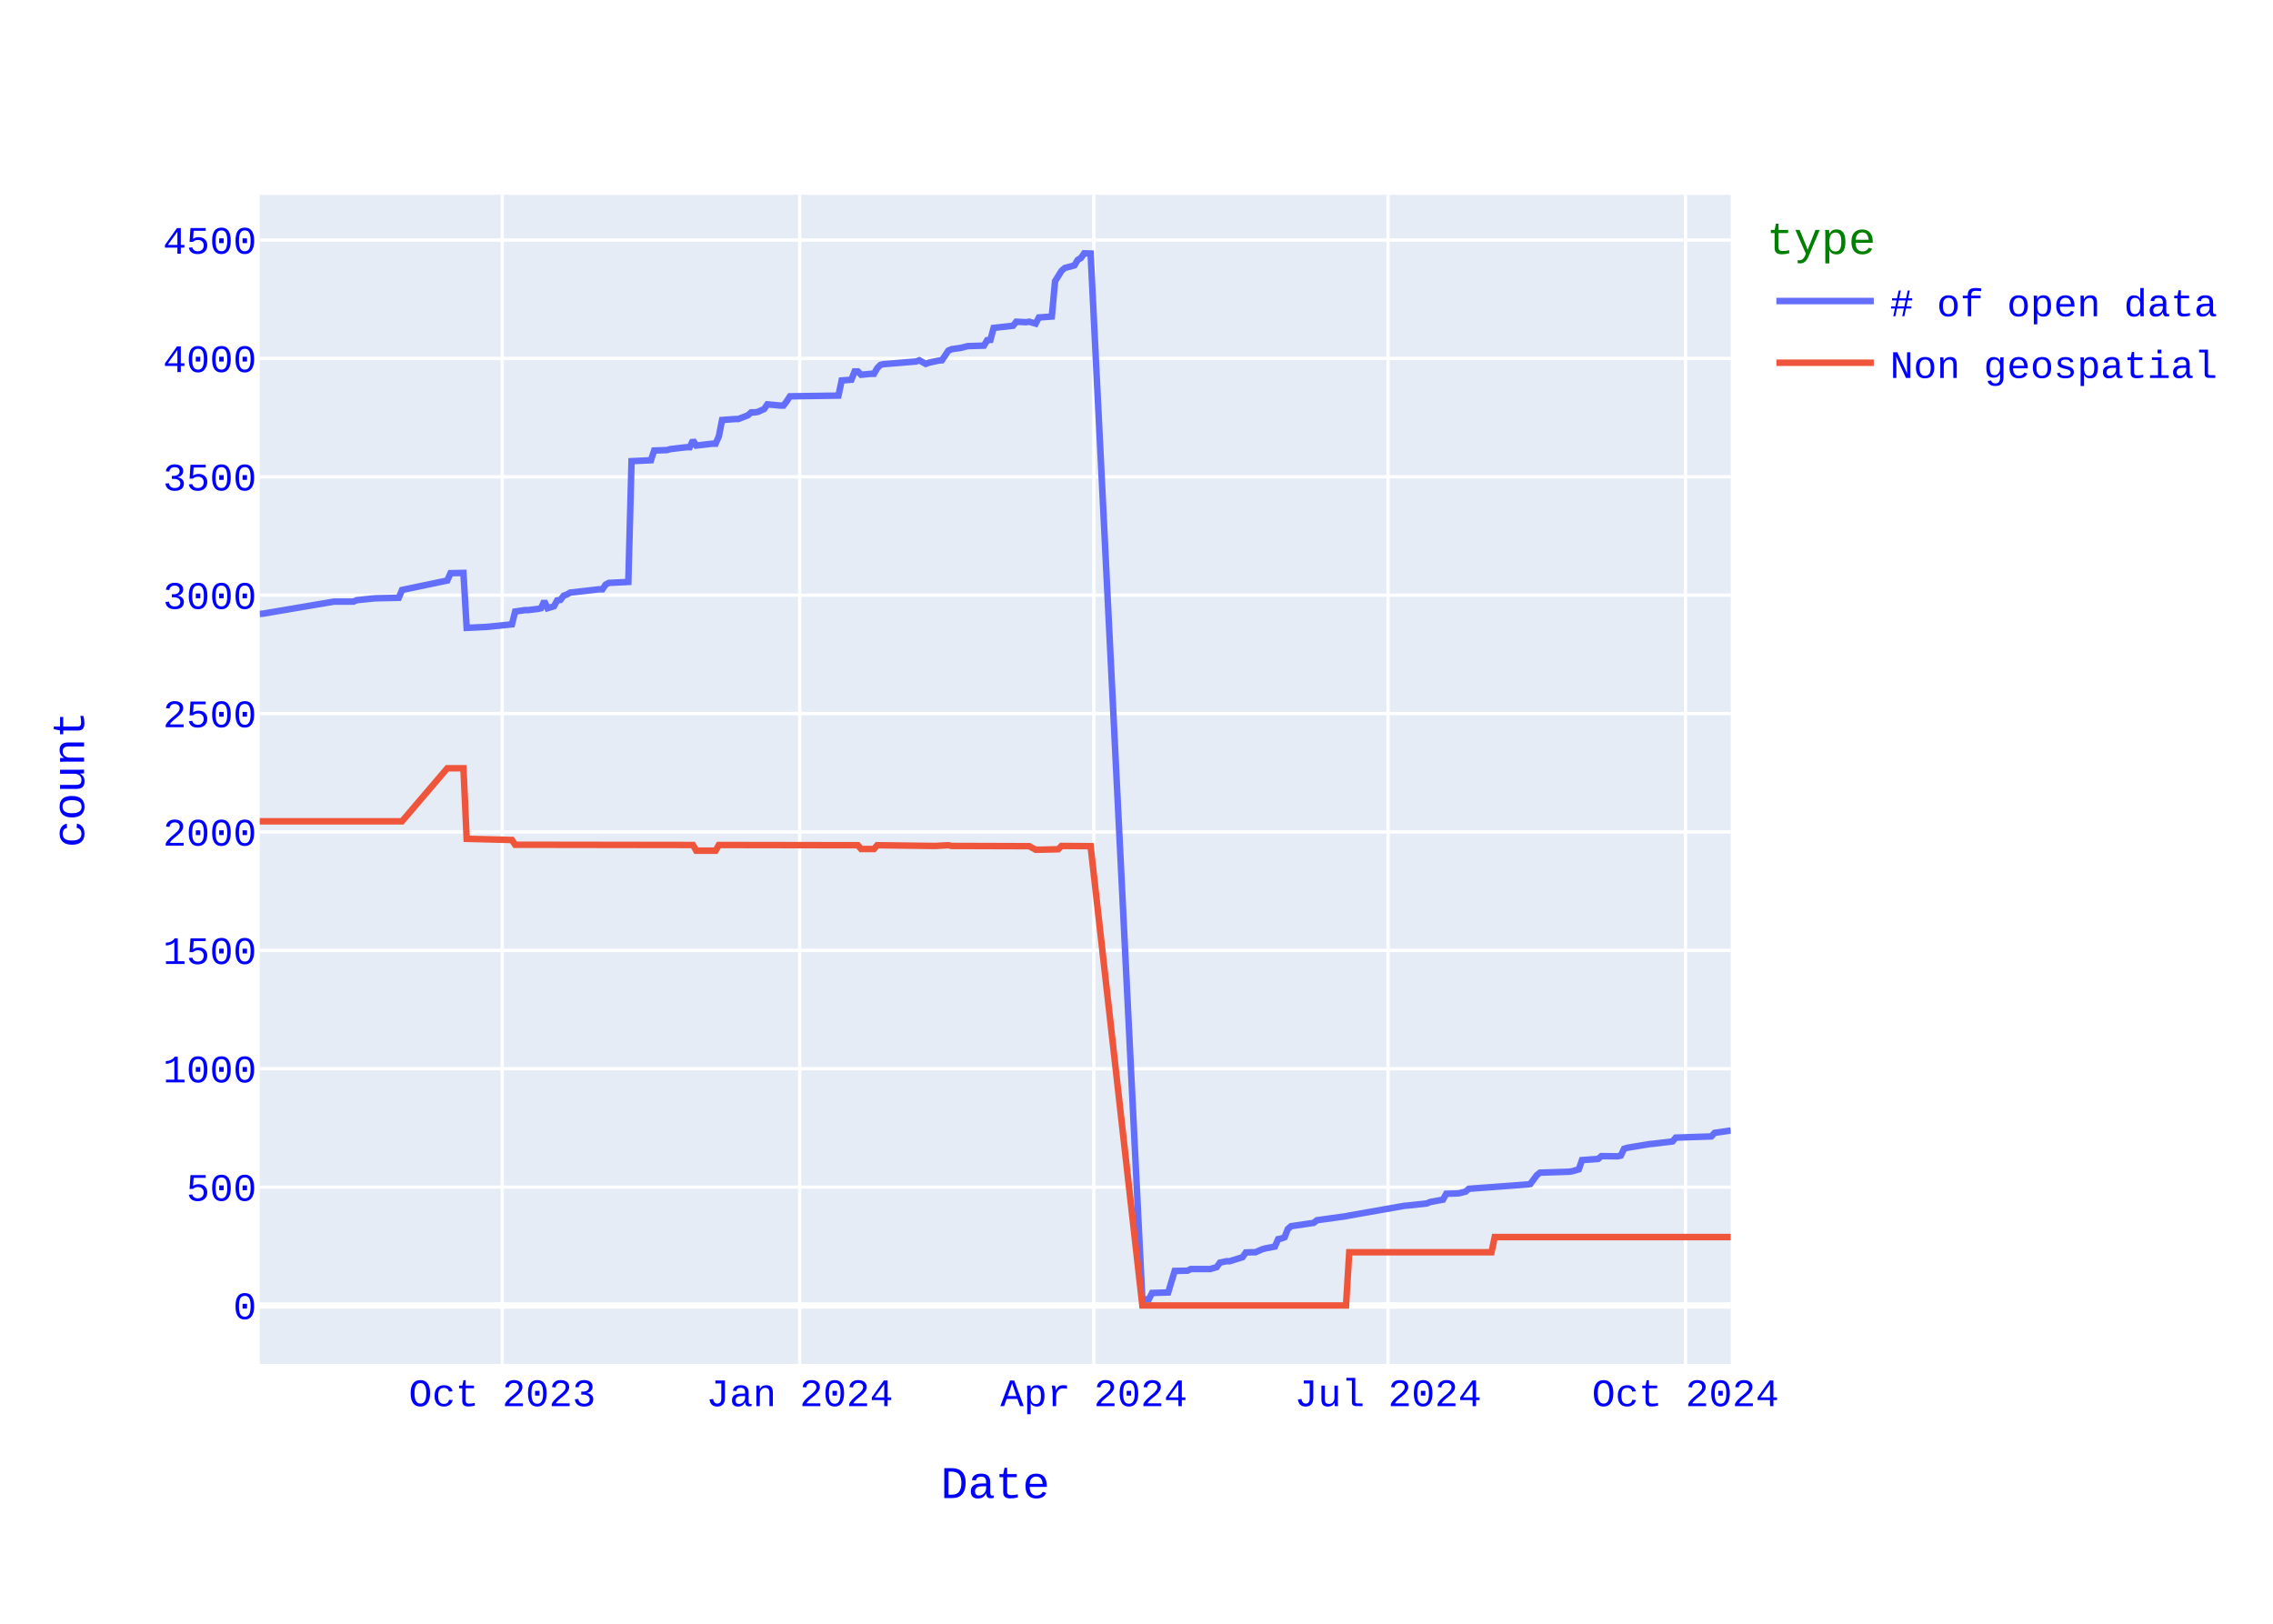
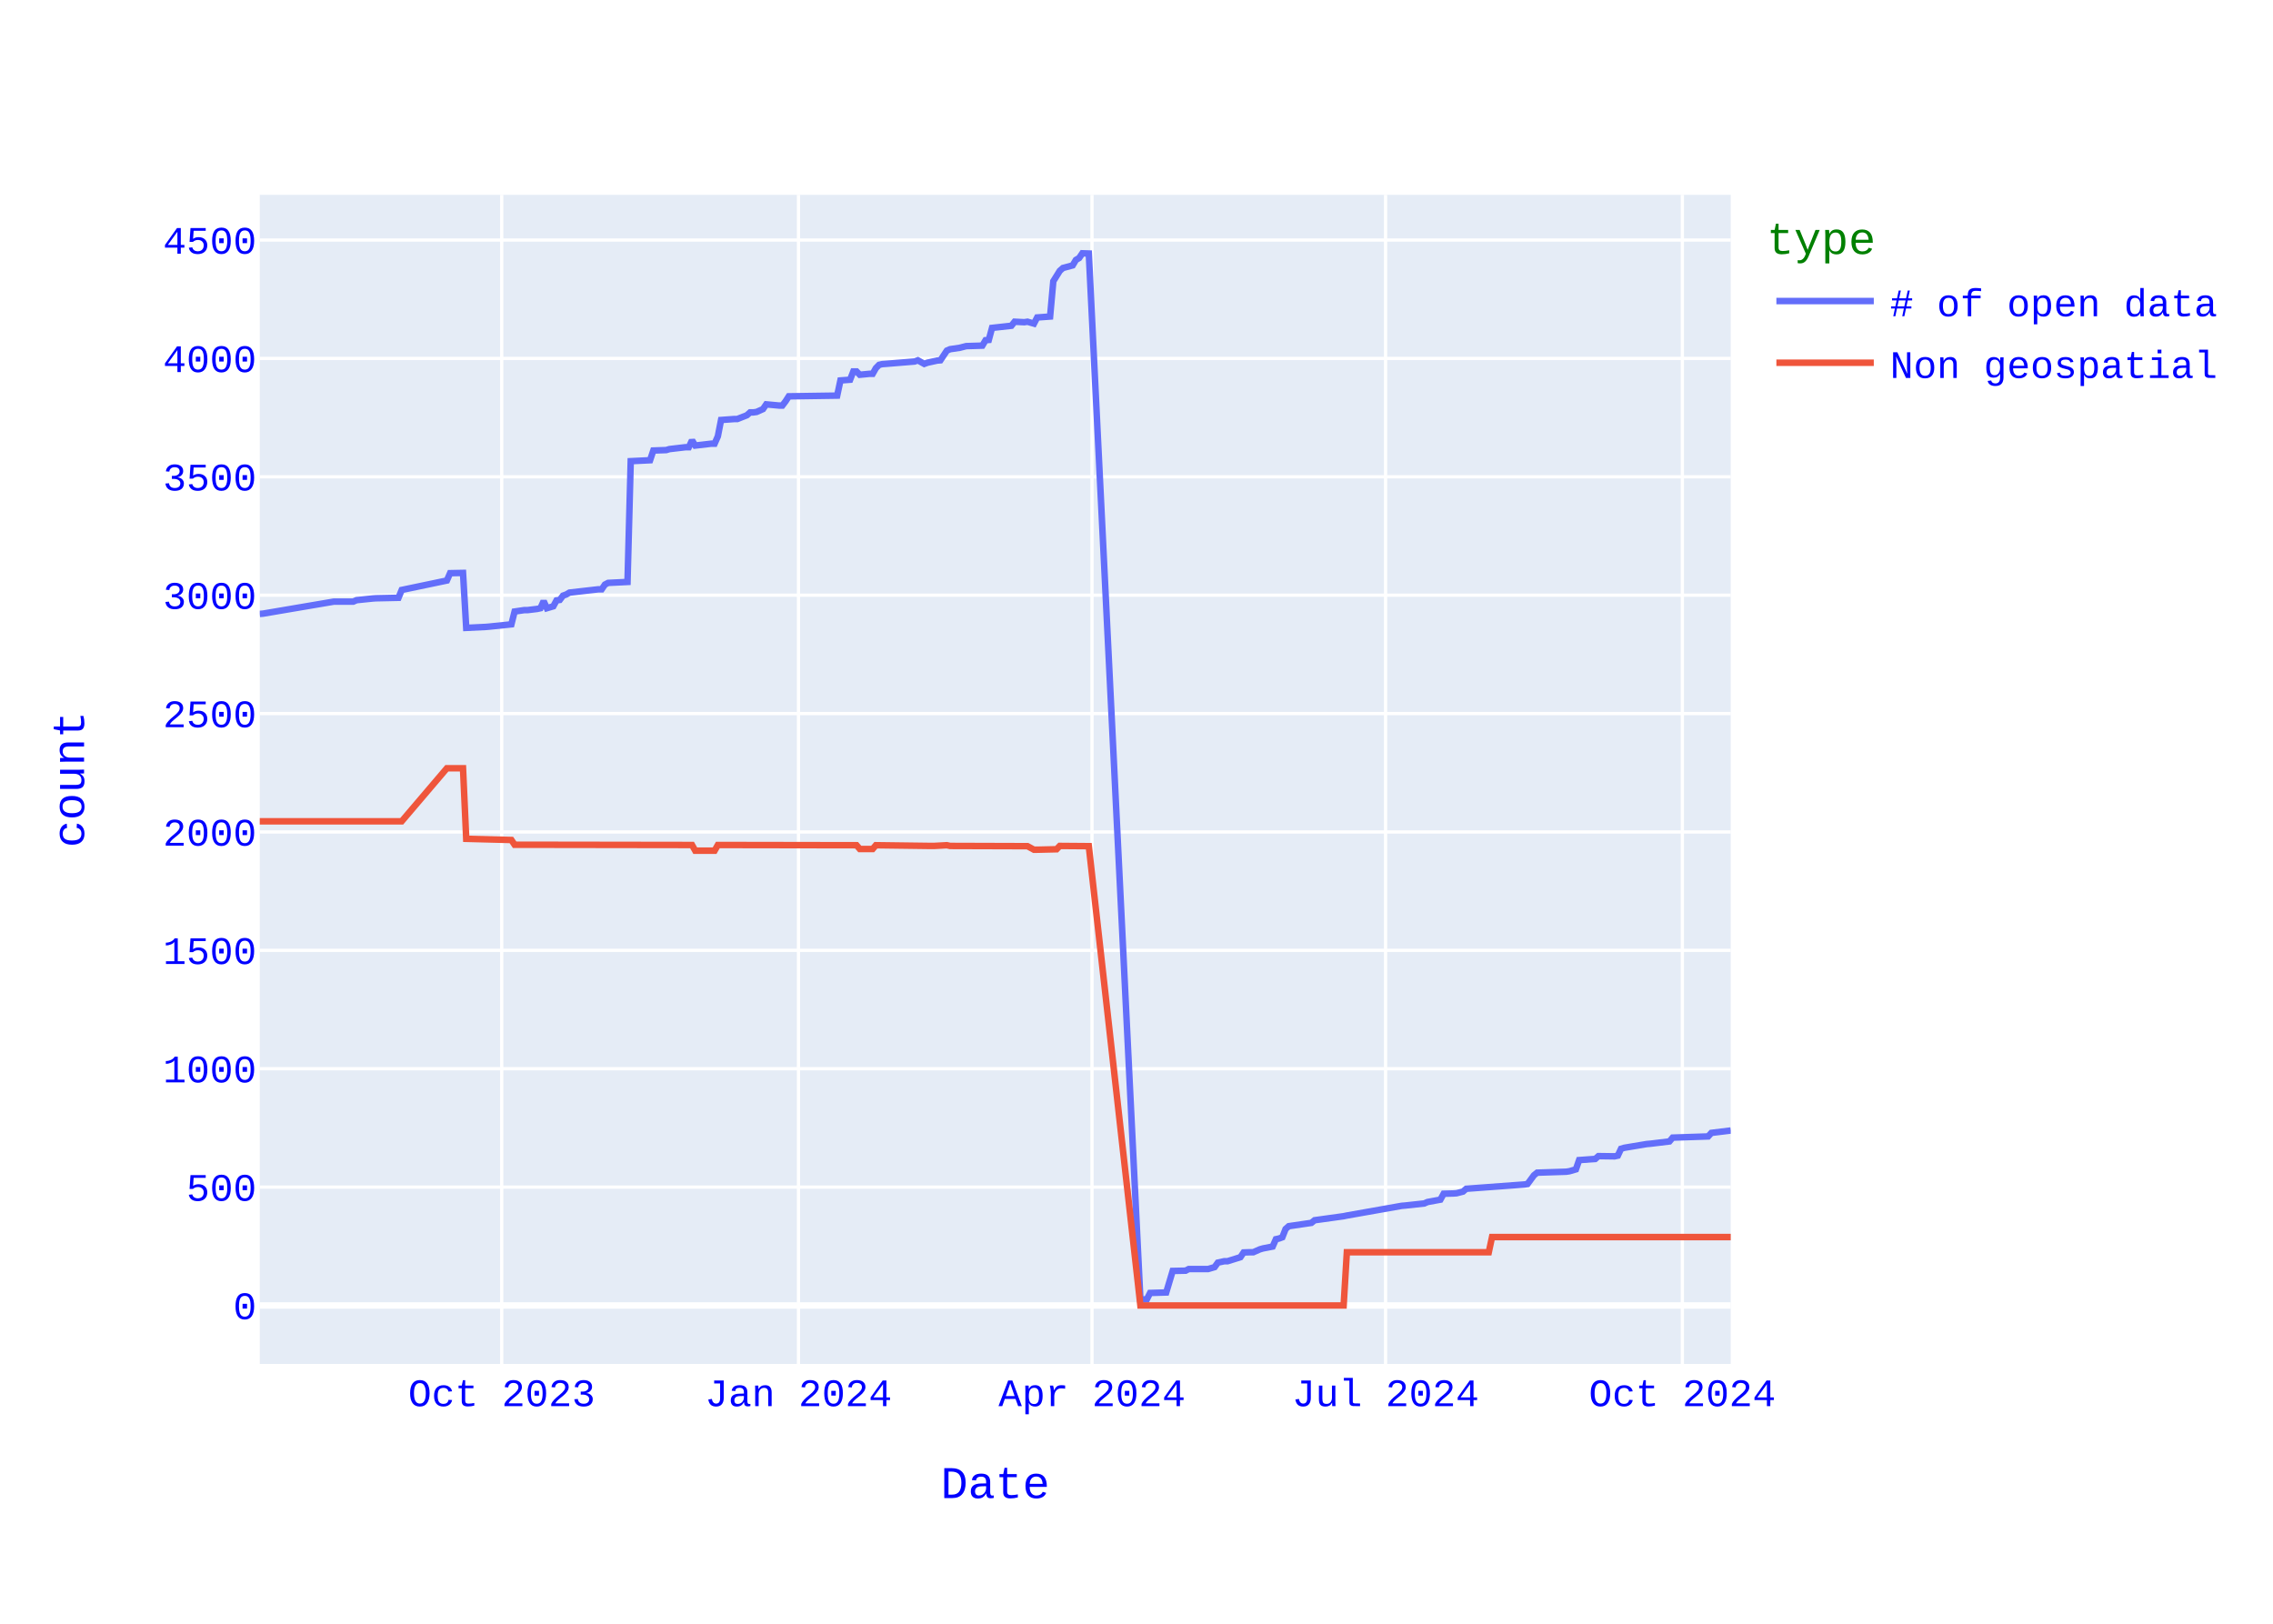
<svg xmlns="http://www.w3.org/2000/svg" class="main-svg" width="700" height="500" style="" viewBox="0 0 700 500">
  <rect x="0" y="0" width="700" height="500" style="fill: rgb(255, 255, 255); fill-opacity: 1;" />
-   <defs id="defs-463da8">
+   <defs id="defs-022b05">
    <g class="clips">
-       <clipPath id="clip463da8xyplot" class="plotclip">
+       <clipPath id="clip022b05xyplot" class="plotclip">
        <rect width="453" height="360" />
      </clipPath>
-       <clipPath class="axesclip" id="clip463da8x">
+       <clipPath class="axesclip" id="clip022b05x">
        <rect x="80" y="0" width="453" height="500" />
      </clipPath>
-       <clipPath class="axesclip" id="clip463da8y">
+       <clipPath class="axesclip" id="clip022b05y">
        <rect x="0" y="60" width="700" height="360" />
      </clipPath>
-       <clipPath class="axesclip" id="clip463da8xy">
+       <clipPath class="axesclip" id="clip022b05xy">
        <rect x="80" y="60" width="453" height="360" />
      </clipPath>
    </g>
    <g class="gradients" />
    <g class="patterns" />
  </defs>
  <g class="bglayer">
    <rect class="bg" x="80" y="60" width="453" height="360" style="fill: rgb(229, 236, 246); fill-opacity: 1; stroke-width: 0;" />
  </g>
  <g class="layer-below">
    <g class="imagelayer" />
    <g class="shapelayer" />
  </g>
  <g class="cartesianlayer">
    <g class="subplot xy">
      <g class="layer-subplot">
        <g class="shapelayer" />
        <g class="imagelayer" />
      </g>
      <g class="minor-gridlayer">
        <g class="x" />
        <g class="y" />
      </g>
      <g class="gridlayer">
        <g class="x">
-           <path class="xgrid crisp" transform="translate(154.67,0)" d="M0,60v360" style="stroke: rgb(255, 255, 255); stroke-opacity: 1; stroke-width: 1px;" />
-           <path class="xgrid crisp" transform="translate(246.27,0)" d="M0,60v360" style="stroke: rgb(255, 255, 255); stroke-opacity: 1; stroke-width: 1px;" />
-           <path class="xgrid crisp" transform="translate(336.87,0)" d="M0,60v360" style="stroke: rgb(255, 255, 255); stroke-opacity: 1; stroke-width: 1px;" />
-           <path class="xgrid crisp" transform="translate(427.47,0)" d="M0,60v360" style="stroke: rgb(255, 255, 255); stroke-opacity: 1; stroke-width: 1px;" />
-           <path class="xgrid crisp" transform="translate(519.06,0)" d="M0,60v360" style="stroke: rgb(255, 255, 255); stroke-opacity: 1; stroke-width: 1px;" />
+           <path class="xgrid crisp" transform="translate(154.51,0)" d="M0,60v360" style="stroke: rgb(255, 255, 255); stroke-opacity: 1; stroke-width: 1px;" />
+           <path class="xgrid crisp" transform="translate(245.9,0)" d="M0,60v360" style="stroke: rgb(255, 255, 255); stroke-opacity: 1; stroke-width: 1px;" />
+           <path class="xgrid crisp" transform="translate(336.3,0)" d="M0,60v360" style="stroke: rgb(255, 255, 255); stroke-opacity: 1; stroke-width: 1px;" />
+           <path class="xgrid crisp" transform="translate(426.7,0)" d="M0,60v360" style="stroke: rgb(255, 255, 255); stroke-opacity: 1; stroke-width: 1px;" />
+           <path class="xgrid crisp" transform="translate(518.1,0)" d="M0,60v360" style="stroke: rgb(255, 255, 255); stroke-opacity: 1; stroke-width: 1px;" />
        </g>
        <g class="y">
          <path class="ygrid crisp" transform="translate(0,365.55)" d="M80,0h453" style="stroke: rgb(255, 255, 255); stroke-opacity: 1; stroke-width: 1px;" />
          <path class="ygrid crisp" transform="translate(0,329.09)" d="M80,0h453" style="stroke: rgb(255, 255, 255); stroke-opacity: 1; stroke-width: 1px;" />
          <path class="ygrid crisp" transform="translate(0,292.64)" d="M80,0h453" style="stroke: rgb(255, 255, 255); stroke-opacity: 1; stroke-width: 1px;" />
          <path class="ygrid crisp" transform="translate(0,256.19)" d="M80,0h453" style="stroke: rgb(255, 255, 255); stroke-opacity: 1; stroke-width: 1px;" />
          <path class="ygrid crisp" transform="translate(0,219.73)" d="M80,0h453" style="stroke: rgb(255, 255, 255); stroke-opacity: 1; stroke-width: 1px;" />
          <path class="ygrid crisp" transform="translate(0,183.28)" d="M80,0h453" style="stroke: rgb(255, 255, 255); stroke-opacity: 1; stroke-width: 1px;" />
          <path class="ygrid crisp" transform="translate(0,146.82)" d="M80,0h453" style="stroke: rgb(255, 255, 255); stroke-opacity: 1; stroke-width: 1px;" />
          <path class="ygrid crisp" transform="translate(0,110.37)" d="M80,0h453" style="stroke: rgb(255, 255, 255); stroke-opacity: 1; stroke-width: 1px;" />
          <path class="ygrid crisp" transform="translate(0,73.92)" d="M80,0h453" style="stroke: rgb(255, 255, 255); stroke-opacity: 1; stroke-width: 1px;" />
        </g>
      </g>
      <g class="zerolinelayer">
        <path class="yzl zl crisp" transform="translate(0,402)" d="M80,0h453" style="stroke: rgb(255, 255, 255); stroke-opacity: 1; stroke-width: 2px;" />
      </g>
      <path class="xlines-below" />
      <path class="ylines-below" />
      <g class="overlines-below" />
      <g class="xaxislayer-below" />
      <g class="yaxislayer-below" />
      <g class="overaxes-below" />
-       <g class="plot" transform="translate(80,60)" clip-path="url(#clip463da8xyplot)">
+       <g class="plot" transform="translate(80,60)" clip-path="url(#clip022b05xyplot)">
        <g class="scatterlayer mlayer">
-           <g class="trace scatter tracee7997e" style="stroke-miterlimit: 2; opacity: 1;">
+           <g class="trace scatter traceefefb3" style="stroke-miterlimit: 2; opacity: 1;">
            <g class="fills" />
            <g class="errorbars" />
            <g class="lines">
-               <path class="js-line" d="M453,288.12L448.02,288.85L447.03,289.94L436.07,290.31L435.08,291.48L429.11,292.2L428.11,292.28L421.14,293.44L420.15,293.74L419.15,295.85L418.15,296.07L413.18,296L412.18,296.87L407.2,297.23L406.21,300.08L404.22,300.66L403.22,300.81L394.26,301.1L393.26,301.9L391.27,304.6L390.28,304.74L372.36,306.06L371.36,306.93L369.37,307.44L368.37,307.51L365.39,307.59L364.39,309.41L360.41,310.14L359.41,310.58L353.44,311.23L352.44,311.31L335.52,314.3L334.52,314.51L325.56,315.75L324.57,316.56L317.6,317.58L316.6,318.45L315.61,321L314.61,321.37L313.62,321.59L312.62,323.85L309.63,324.43L308.64,324.72L306.65,325.6L305.65,325.6L303.66,325.67L302.66,327.13L298.68,328.37L297.69,328.37L295.69,328.8L294.7,330.19L292.71,330.77L291.71,330.77L286.73,330.77L285.74,331.28L281.76,331.36L279.76,337.99L274.79,338.14L273.79,340.1L271.8,340.18L255.87,18.07L253.88,18L252.88,19.46L251.89,20.04L250.89,21.72L247.91,22.52L246.91,23.4L244.92,26.6L243.92,37.47L239.94,37.76L238.95,39.65L236.95,39.07L235.96,39.22L232.97,39.07L231.98,40.31L226,40.97L225.01,44.68L224.01,44.76L223.02,46.43L218.04,46.58L216.05,47.09L213.06,47.53L212.06,47.96L210.07,50.95L209.08,51.03L206.09,51.68L205.09,52.05L203.1,50.95L202.11,51.32L193.15,52.05L192.15,52.12L191.16,52.34L190.16,53.36L189.16,55.11L188.17,55.11L185.18,55.4L184.19,54.38L183.19,54.38L182.2,56.93L179.21,57.15L178.21,61.82L163.28,62.04L162.28,63.57L161.29,64.88L160.29,64.88L156.31,64.51L155.31,65.97L153.32,66.85L152.33,66.99L151.33,66.99L150.34,67.87L147.35,69.04L146.35,69.04L142.37,69.33L141.38,74.36L140.38,76.62L139.38,76.62L134.41,77.2L133.41,75.6L132.42,77.71L131.42,77.71L126.44,78.29L125.45,78.59L121.46,78.73L120.47,81.72L114.49,82.01L113.5,119.2L107.53,119.49L106.53,120L105.53,121.46L104.54,121.46L95.58,122.48L94.58,123.06L93.59,123.42L92.59,124.74L91.6,124.88L90.6,126.7L88.61,127.29L87.61,125.1L86.62,127.29L85.62,127.51L82.64,127.87L81.64,127.87L78.65,128.31L77.66,132.25L70.69,132.97L69.69,133.05L63.72,133.34L62.72,116.42L58.74,116.5L57.75,118.76L43.81,121.67L42.81,124.08L35.84,124.23L34.85,124.3L29.87,124.81L28.87,125.25L22.9,125.25L1,128.96L0,129.04" style="vector-effect: none; fill: none; stroke: rgb(99, 110, 250); stroke-opacity: 1; stroke-width: 2px; opacity: 1;" />
+               <path class="js-line" d="M453,288.12L447.04,288.85L446.05,289.94L435.12,290.31L434.13,291.48L428.16,292.2L427.17,292.28L420.22,293.44L419.22,293.74L418.23,295.85L417.24,296.07L412.27,296L411.28,296.87L406.31,297.23L405.32,300.08L403.33,300.66L402.34,300.81L393.39,301.1L392.4,301.9L390.41,304.6L389.42,304.74L371.54,306.06L370.55,306.93L368.56,307.44L367.57,307.51L364.59,307.59L363.59,309.41L359.62,310.14L358.63,310.58L352.66,311.23L351.67,311.31L334.78,314.3L333.79,314.51L324.85,315.75L323.86,316.56L316.9,317.58L315.91,318.45L314.91,321L313.92,321.37L312.93,321.59L311.93,323.85L308.95,324.43L307.96,324.72L305.97,325.6L304.98,325.6L302.99,325.67L302,327.13L298.03,328.37L297.03,328.37L295.05,328.8L294.05,330.19L292.07,330.77L291.07,330.77L286.11,330.77L285.11,331.28L281.14,331.36L279.15,337.99L274.18,338.14L273.19,340.1L271.2,340.18L255.31,18.07L253.32,18L252.33,19.46L251.34,20.04L250.34,21.72L247.36,22.52L246.37,23.4L244.38,26.6L243.39,37.47L239.41,37.76L238.42,39.65L236.43,39.07L235.44,39.22L232.46,39.07L231.47,40.31L225.51,40.97L224.51,44.68L223.52,44.76L222.53,46.43L217.56,46.58L215.57,47.09L212.59,47.53L211.6,47.96L209.61,50.95L208.62,51.03L205.64,51.68L204.64,52.05L202.66,50.95L201.66,51.32L192.72,52.05L191.73,52.12L190.74,52.34L189.74,53.36L188.75,55.11L187.76,55.11L184.78,55.4L183.78,54.38L182.79,54.38L181.8,56.93L178.82,57.15L177.82,61.82L162.92,62.04L161.93,63.57L160.93,64.88L159.94,64.88L155.97,64.51L154.97,65.97L152.99,66.85L151.99,66.99L151,66.99L150.01,67.87L147.03,69.04L146.03,69.04L142.06,69.33L141.07,74.36L140.07,76.62L139.08,76.62L134.11,77.2L133.12,75.6L132.13,77.71L131.13,77.71L126.16,78.29L125.17,78.59L121.2,78.73L120.2,81.72L114.24,82.01L113.25,119.2L107.29,119.49L106.3,120L105.3,121.46L104.31,121.46L95.37,122.48L94.38,123.06L93.38,123.42L92.39,124.74L91.39,124.88L90.4,126.7L88.41,127.29L87.42,125.1L86.43,127.29L85.43,127.51L82.45,127.87L81.46,127.87L78.48,128.31L77.49,132.25L70.53,132.97L69.54,133.05L63.58,133.34L62.59,116.42L58.61,116.5L57.62,118.76L43.71,121.67L42.72,124.08L35.76,124.23L34.77,124.3L29.8,124.81L28.81,125.25L22.85,125.25L0.99,128.96L0,129.04" style="vector-effect: none; fill: none; stroke: rgb(99, 110, 250); stroke-opacity: 1; stroke-width: 2px; opacity: 1;" />
            </g>
            <g class="points" />
            <g class="text" />
          </g>
-           <g class="trace scatter trace6405ee" style="stroke-miterlimit: 2; opacity: 1;">
+           <g class="trace scatter trace7ccde7" style="stroke-miterlimit: 2; opacity: 1;">
            <g class="fills" />
            <g class="errorbars" />
            <g class="lines">
-               <path class="js-line" d="M453,320.93L380.32,320.93L379.33,325.6L335.52,325.6L334.52,342L271.8,342L255.87,200.56L246.91,200.49L245.91,201.51L239.94,201.65L238.95,201.65L236.95,200.56L235.96,200.56L213.06,200.49L212.06,200.27L208.08,200.49L207.09,200.49L190.16,200.27L189.16,201.43L185.18,201.43L184.19,200.27L141.38,200.2L140.38,201.95L134.41,201.95L133.41,200.2L78.65,200.12L77.66,198.66L63.72,198.3L62.72,176.57L57.75,176.57L43.81,192.9L0,192.9" style="vector-effect: none; fill: none; stroke: rgb(239, 85, 59); stroke-opacity: 1; stroke-width: 2px; opacity: 1;" />
+               <path class="js-line" d="M453,320.93L379.49,320.93L378.49,325.6L334.78,325.6L333.79,342L271.2,342L255.31,200.56L246.37,200.49L245.38,201.51L239.41,201.65L238.42,201.65L236.43,200.56L235.44,200.56L212.59,200.49L211.6,200.27L207.63,200.49L206.63,200.49L189.74,200.27L188.75,201.43L184.78,201.43L183.78,200.27L141.07,200.2L140.07,201.95L134.11,201.95L133.12,200.2L78.48,200.12L77.49,198.66L63.58,198.3L62.59,176.57L57.62,176.57L43.71,192.9L0,192.9" style="vector-effect: none; fill: none; stroke: rgb(239, 85, 59); stroke-opacity: 1; stroke-width: 2px; opacity: 1;" />
            </g>
            <g class="points" />
            <g class="text" />
          </g>
        </g>
      </g>
      <g class="overplot" />
      <path class="xlines-above crisp" d="M0,0" style="fill: none;" />
      <path class="ylines-above crisp" d="M0,0" style="fill: none;" />
      <g class="overlines-above" />
      <g class="xaxislayer-above">
        <g class="xtick">
-           <text text-anchor="middle" x="0" y="433" transform="translate(154.67,0)" style="font-family: 'Courier New'; font-size: 12px; fill: rgb(0, 0, 255); fill-opacity: 1; white-space: pre; opacity: 1;">Oct 2023</text>
-         </g>
-         <g class="xtick">
-           <text text-anchor="middle" x="0" y="433" style="font-family: 'Courier New'; font-size: 12px; fill: rgb(0, 0, 255); fill-opacity: 1; white-space: pre; opacity: 1;" transform="translate(246.27,0)">Jan 2024</text>
-         </g>
-         <g class="xtick">
-           <text text-anchor="middle" x="0" y="433" style="font-family: 'Courier New'; font-size: 12px; fill: rgb(0, 0, 255); fill-opacity: 1; white-space: pre; opacity: 1;" transform="translate(336.87,0)">Apr 2024</text>
-         </g>
-         <g class="xtick">
-           <text text-anchor="middle" x="0" y="433" style="font-family: 'Courier New'; font-size: 12px; fill: rgb(0, 0, 255); fill-opacity: 1; white-space: pre; opacity: 1;" transform="translate(427.47,0)">Jul 2024</text>
-         </g>
-         <g class="xtick">
-           <text text-anchor="middle" x="0" y="433" style="font-family: 'Courier New'; font-size: 12px; fill: rgb(0, 0, 255); fill-opacity: 1; white-space: pre; opacity: 1;" transform="translate(519.06,0)">Oct 2024</text>
+           <text text-anchor="middle" x="0" y="433" transform="translate(154.51,0)" style="font-family: 'Courier New'; font-size: 12px; fill: rgb(0, 0, 255); fill-opacity: 1; white-space: pre; opacity: 1;">Oct 2023</text>
+         </g>
+         <g class="xtick">
+           <text text-anchor="middle" x="0" y="433" style="font-family: 'Courier New'; font-size: 12px; fill: rgb(0, 0, 255); fill-opacity: 1; white-space: pre; opacity: 1;" transform="translate(245.9,0)">Jan 2024</text>
+         </g>
+         <g class="xtick">
+           <text text-anchor="middle" x="0" y="433" style="font-family: 'Courier New'; font-size: 12px; fill: rgb(0, 0, 255); fill-opacity: 1; white-space: pre; opacity: 1;" transform="translate(336.3,0)">Apr 2024</text>
+         </g>
+         <g class="xtick">
+           <text text-anchor="middle" x="0" y="433" style="font-family: 'Courier New'; font-size: 12px; fill: rgb(0, 0, 255); fill-opacity: 1; white-space: pre; opacity: 1;" transform="translate(426.7,0)">Jul 2024</text>
+         </g>
+         <g class="xtick">
+           <text text-anchor="middle" x="0" y="433" style="font-family: 'Courier New'; font-size: 12px; fill: rgb(0, 0, 255); fill-opacity: 1; white-space: pre; opacity: 1;" transform="translate(518.1,0)">Oct 2024</text>
        </g>
      </g>
      <g class="yaxislayer-above">
        <g class="ytick">
          <text text-anchor="end" x="79" y="4.2" transform="translate(0,402)" style="font-family: 'Courier New'; font-size: 12px; fill: rgb(0, 0, 255); fill-opacity: 1; white-space: pre; opacity: 1;">0</text>
        </g>
        <g class="ytick">
          <text text-anchor="end" x="79" y="4.2" style="font-family: 'Courier New'; font-size: 12px; fill: rgb(0, 0, 255); fill-opacity: 1; white-space: pre; opacity: 1;" transform="translate(0,365.55)">500</text>
        </g>
        <g class="ytick">
          <text text-anchor="end" x="79" y="4.2" style="font-family: 'Courier New'; font-size: 12px; fill: rgb(0, 0, 255); fill-opacity: 1; white-space: pre; opacity: 1;" transform="translate(0,329.09)">1000</text>
        </g>
        <g class="ytick">
          <text text-anchor="end" x="79" y="4.2" style="font-family: 'Courier New'; font-size: 12px; fill: rgb(0, 0, 255); fill-opacity: 1; white-space: pre; opacity: 1;" transform="translate(0,292.64)">1500</text>
        </g>
        <g class="ytick">
          <text text-anchor="end" x="79" y="4.2" style="font-family: 'Courier New'; font-size: 12px; fill: rgb(0, 0, 255); fill-opacity: 1; white-space: pre; opacity: 1;" transform="translate(0,256.19)">2000</text>
        </g>
        <g class="ytick">
          <text text-anchor="end" x="79" y="4.2" style="font-family: 'Courier New'; font-size: 12px; fill: rgb(0, 0, 255); fill-opacity: 1; white-space: pre; opacity: 1;" transform="translate(0,219.73)">2500</text>
        </g>
        <g class="ytick">
          <text text-anchor="end" x="79" y="4.2" style="font-family: 'Courier New'; font-size: 12px; fill: rgb(0, 0, 255); fill-opacity: 1; white-space: pre; opacity: 1;" transform="translate(0,183.28)">3000</text>
        </g>
        <g class="ytick">
          <text text-anchor="end" x="79" y="4.2" style="font-family: 'Courier New'; font-size: 12px; fill: rgb(0, 0, 255); fill-opacity: 1; white-space: pre; opacity: 1;" transform="translate(0,146.82)">3500</text>
        </g>
        <g class="ytick">
          <text text-anchor="end" x="79" y="4.2" style="font-family: 'Courier New'; font-size: 12px; fill: rgb(0, 0, 255); fill-opacity: 1; white-space: pre; opacity: 1;" transform="translate(0,110.37)">4000</text>
        </g>
        <g class="ytick">
          <text text-anchor="end" x="79" y="4.2" style="font-family: 'Courier New'; font-size: 12px; fill: rgb(0, 0, 255); fill-opacity: 1; white-space: pre; opacity: 1;" transform="translate(0,73.92)">4500</text>
        </g>
      </g>
      <g class="overaxes-above" />
    </g>
  </g>
  <g class="polarlayer" />
  <g class="smithlayer" />
  <g class="ternarylayer" />
  <g class="geolayer" />
  <g class="funnelarealayer" />
  <g class="pielayer" />
  <g class="iciclelayer" />
  <g class="treemaplayer" />
  <g class="sunburstlayer" />
  <g class="glimages" />
-   <defs id="topdefs-463da8">
+   <defs id="topdefs-022b05">
    <g class="clips" />
-     <clipPath id="legend463da8">
+     <clipPath id="legend022b05">
      <rect width="146" height="67" x="0" y="0" />
    </clipPath>
  </defs>
  <g class="layer-above">
    <g class="imagelayer" />
    <g class="shapelayer" />
  </g>
  <g class="infolayer">
    <g class="legend" pointer-events="all" transform="translate(542.06,60)">
      <rect class="bg" shape-rendering="crispEdges" style="stroke: rgb(68, 68, 68); stroke-opacity: 1; fill: rgb(255, 255, 255); fill-opacity: 1; stroke-width: 0px;" width="146" height="67" x="0" y="0" />
-       <g class="scrollbox" transform="" clip-path="url(#legend463da8)">
+       <g class="scrollbox" transform="" clip-path="url(#legend022b05)">
        <text class="legendtitletext" text-anchor="start" x="2" y="18.2" style="font-family: 'Courier New'; font-size: 14px; fill: rgb(0, 128, 0); fill-opacity: 1; white-space: pre;">type</text>
        <g class="groups" transform="">
          <g class="traces" transform="translate(0,32.7)" style="opacity: 1;">
            <text class="legendtext" text-anchor="start" x="40" y="4.68" style="font-family: 'Courier New'; font-size: 12px; fill: rgb(0, 0, 255); fill-opacity: 1; white-space: pre;"># of open data</text>
            <g class="layers" style="opacity: 1;">
              <g class="legendfill" />
              <g class="legendlines">
                <path class="js-line" d="M5,0h30" style="fill: none; stroke: rgb(99, 110, 250); stroke-opacity: 1; stroke-width: 2px;" />
              </g>
              <g class="legendsymbols">
                <g class="legendpoints" />
              </g>
            </g>
            <rect class="legendtoggle" x="0" y="-9.5" width="140.828" height="19" style="fill: rgb(0, 0, 0); fill-opacity: 0;" />
          </g>
        </g>
        <g class="groups" transform="">
          <g class="traces" transform="translate(0,51.7)" style="opacity: 1;">
            <text class="legendtext" text-anchor="start" x="40" y="4.68" style="font-family: 'Courier New'; font-size: 12px; fill: rgb(0, 0, 255); fill-opacity: 1; white-space: pre;">Non geospatial</text>
            <g class="layers" style="opacity: 1;">
              <g class="legendfill" />
              <g class="legendlines">
                <path class="js-line" d="M5,0h30" style="fill: none; stroke: rgb(239, 85, 59); stroke-opacity: 1; stroke-width: 2px;" />
              </g>
              <g class="legendsymbols">
                <g class="legendpoints" />
              </g>
            </g>
            <rect class="legendtoggle" x="0" y="-9.5" width="140.828" height="19" style="fill: rgb(0, 0, 0); fill-opacity: 0;" />
          </g>
        </g>
      </g>
      <rect class="scrollbar" rx="20" ry="3" width="0" height="0" style="fill: rgb(128, 139, 164); fill-opacity: 1;" x="0" y="0" />
    </g>
    <g class="g-gtitle" />
    <g class="g-xtitle">
      <text class="xtitle" x="306.5" y="461.3" text-anchor="middle" style="font-family: 'Courier New'; font-size: 14px; fill: rgb(0, 0, 255); opacity: 1; font-weight: normal; white-space: pre;">Date</text>
    </g>
    <g class="g-ytitle">
      <text class="ytitle" transform="rotate(-90,25.8875,240)" x="25.888" y="240" text-anchor="middle" style="font-family: 'Courier New'; font-size: 14px; fill: rgb(0, 0, 255); opacity: 1; font-weight: normal; white-space: pre;">count</text>
    </g>
  </g>
</svg>
